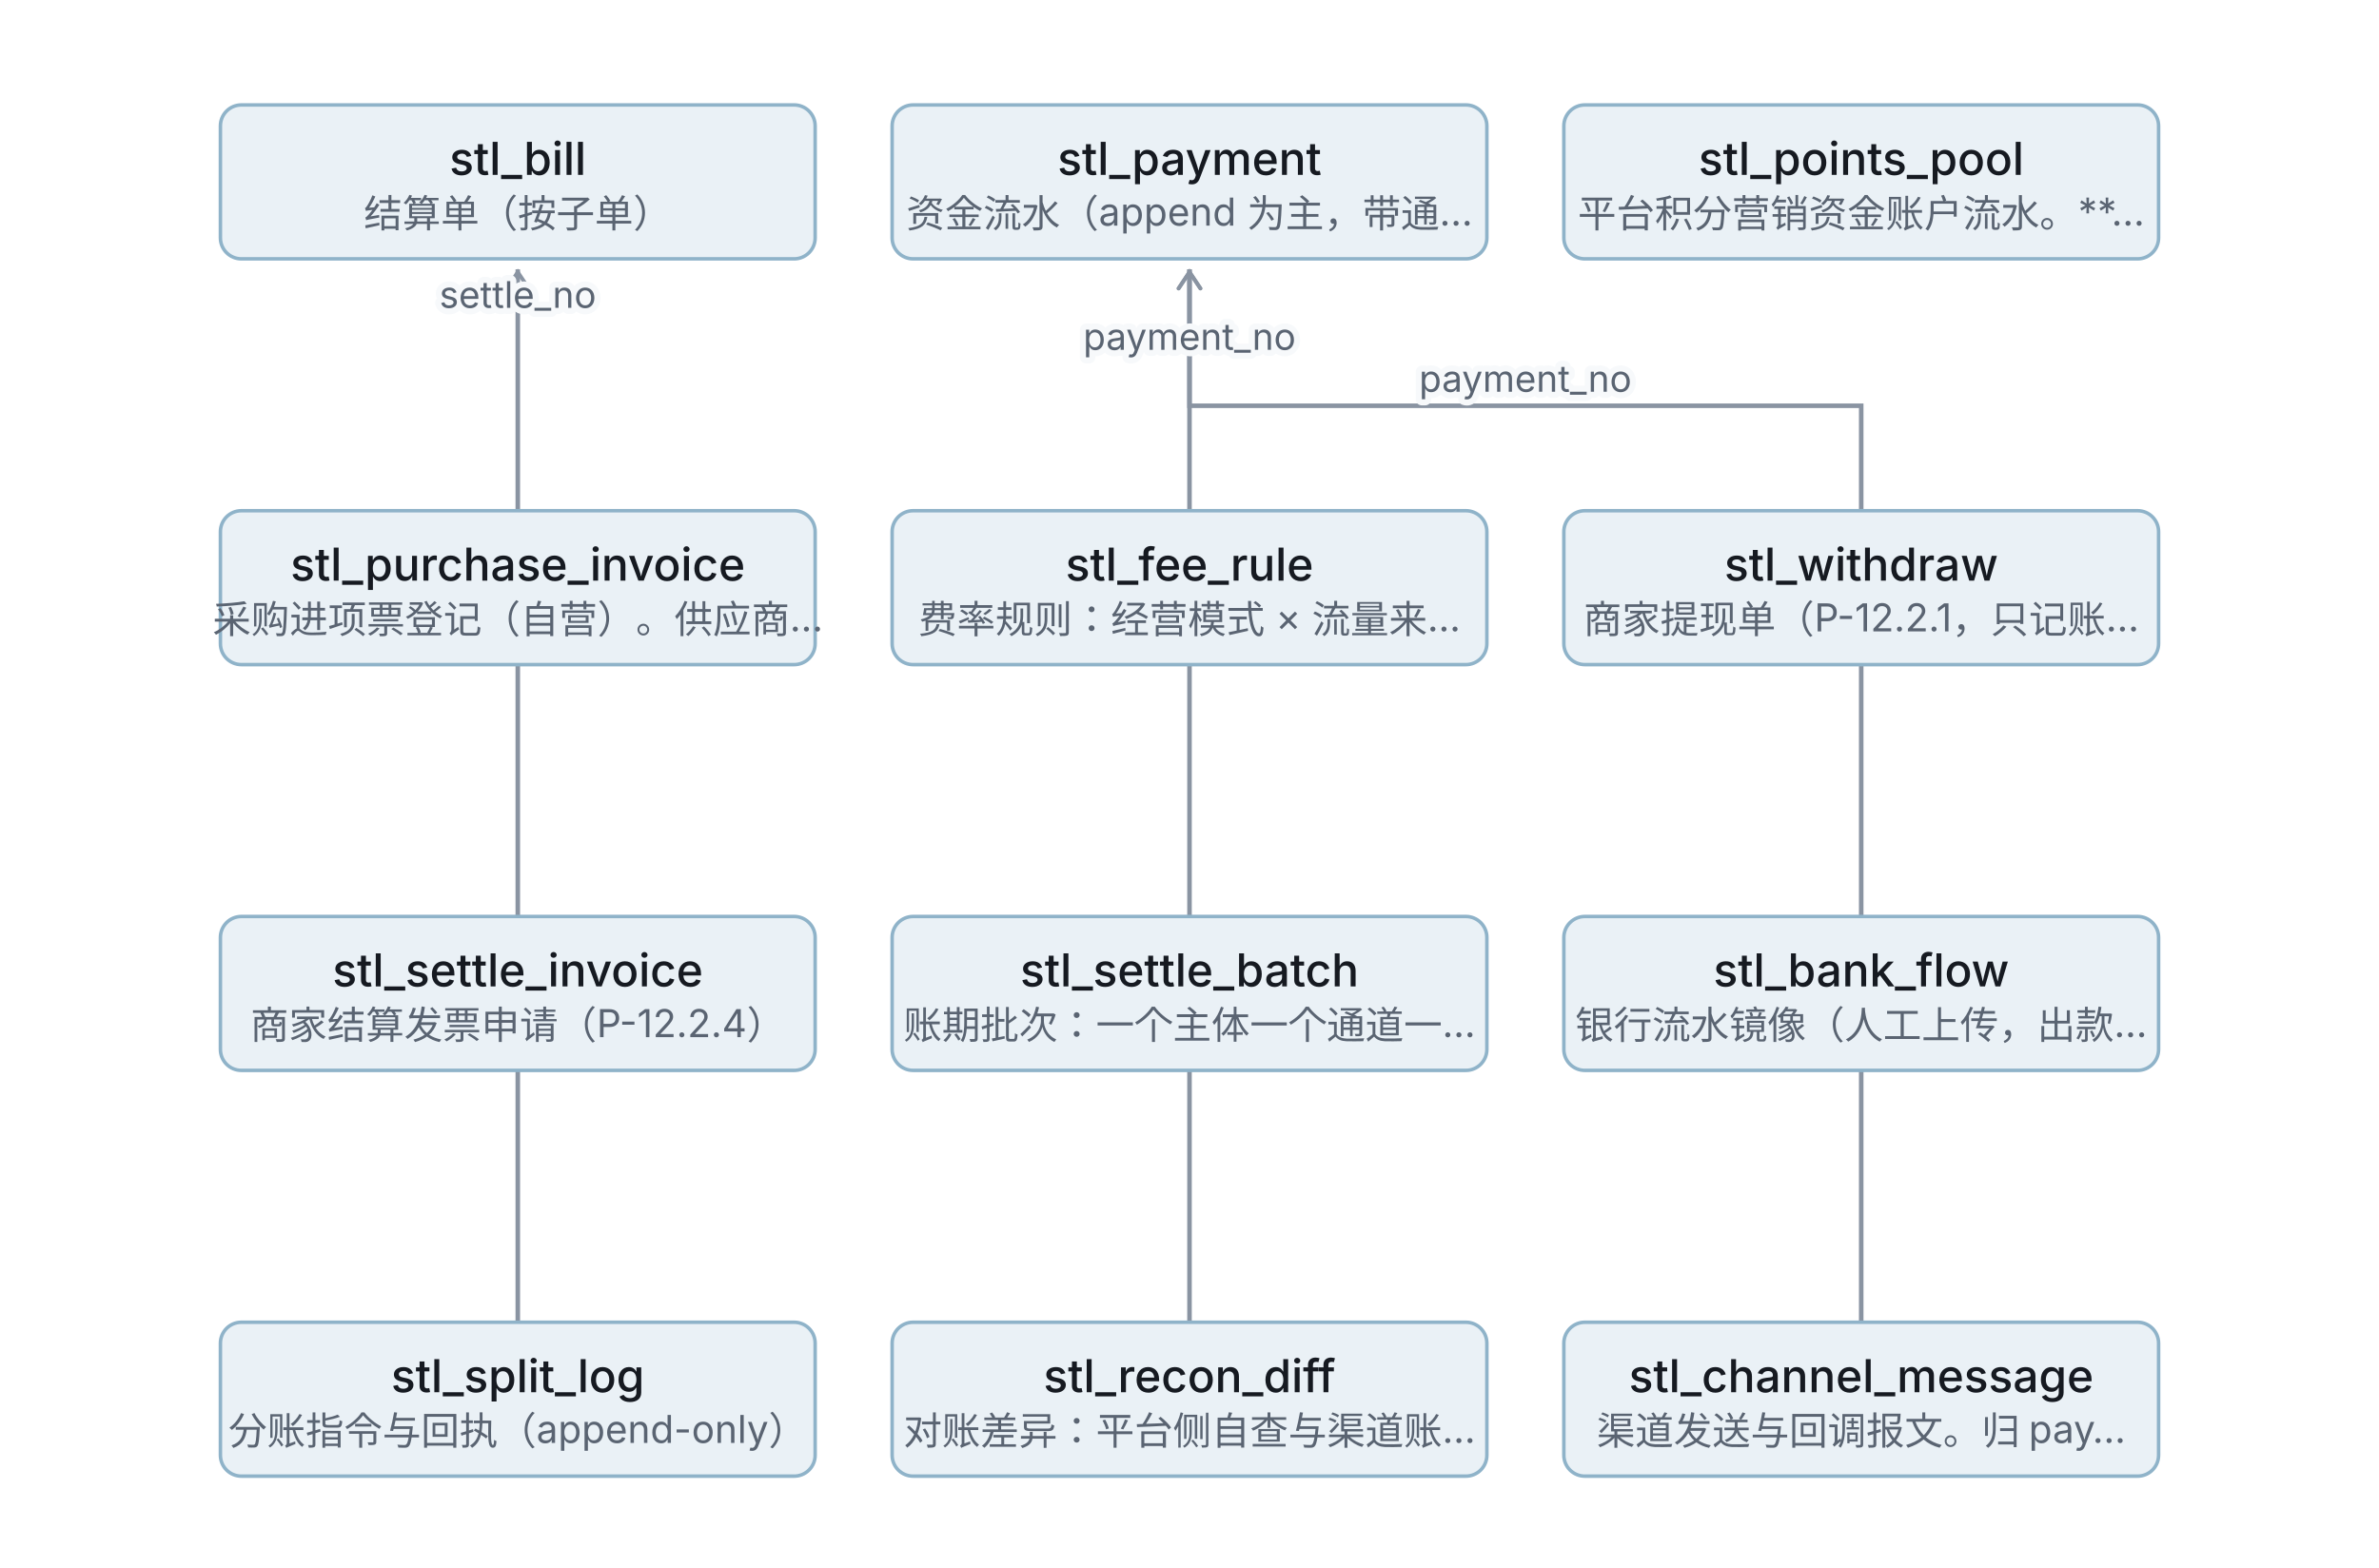
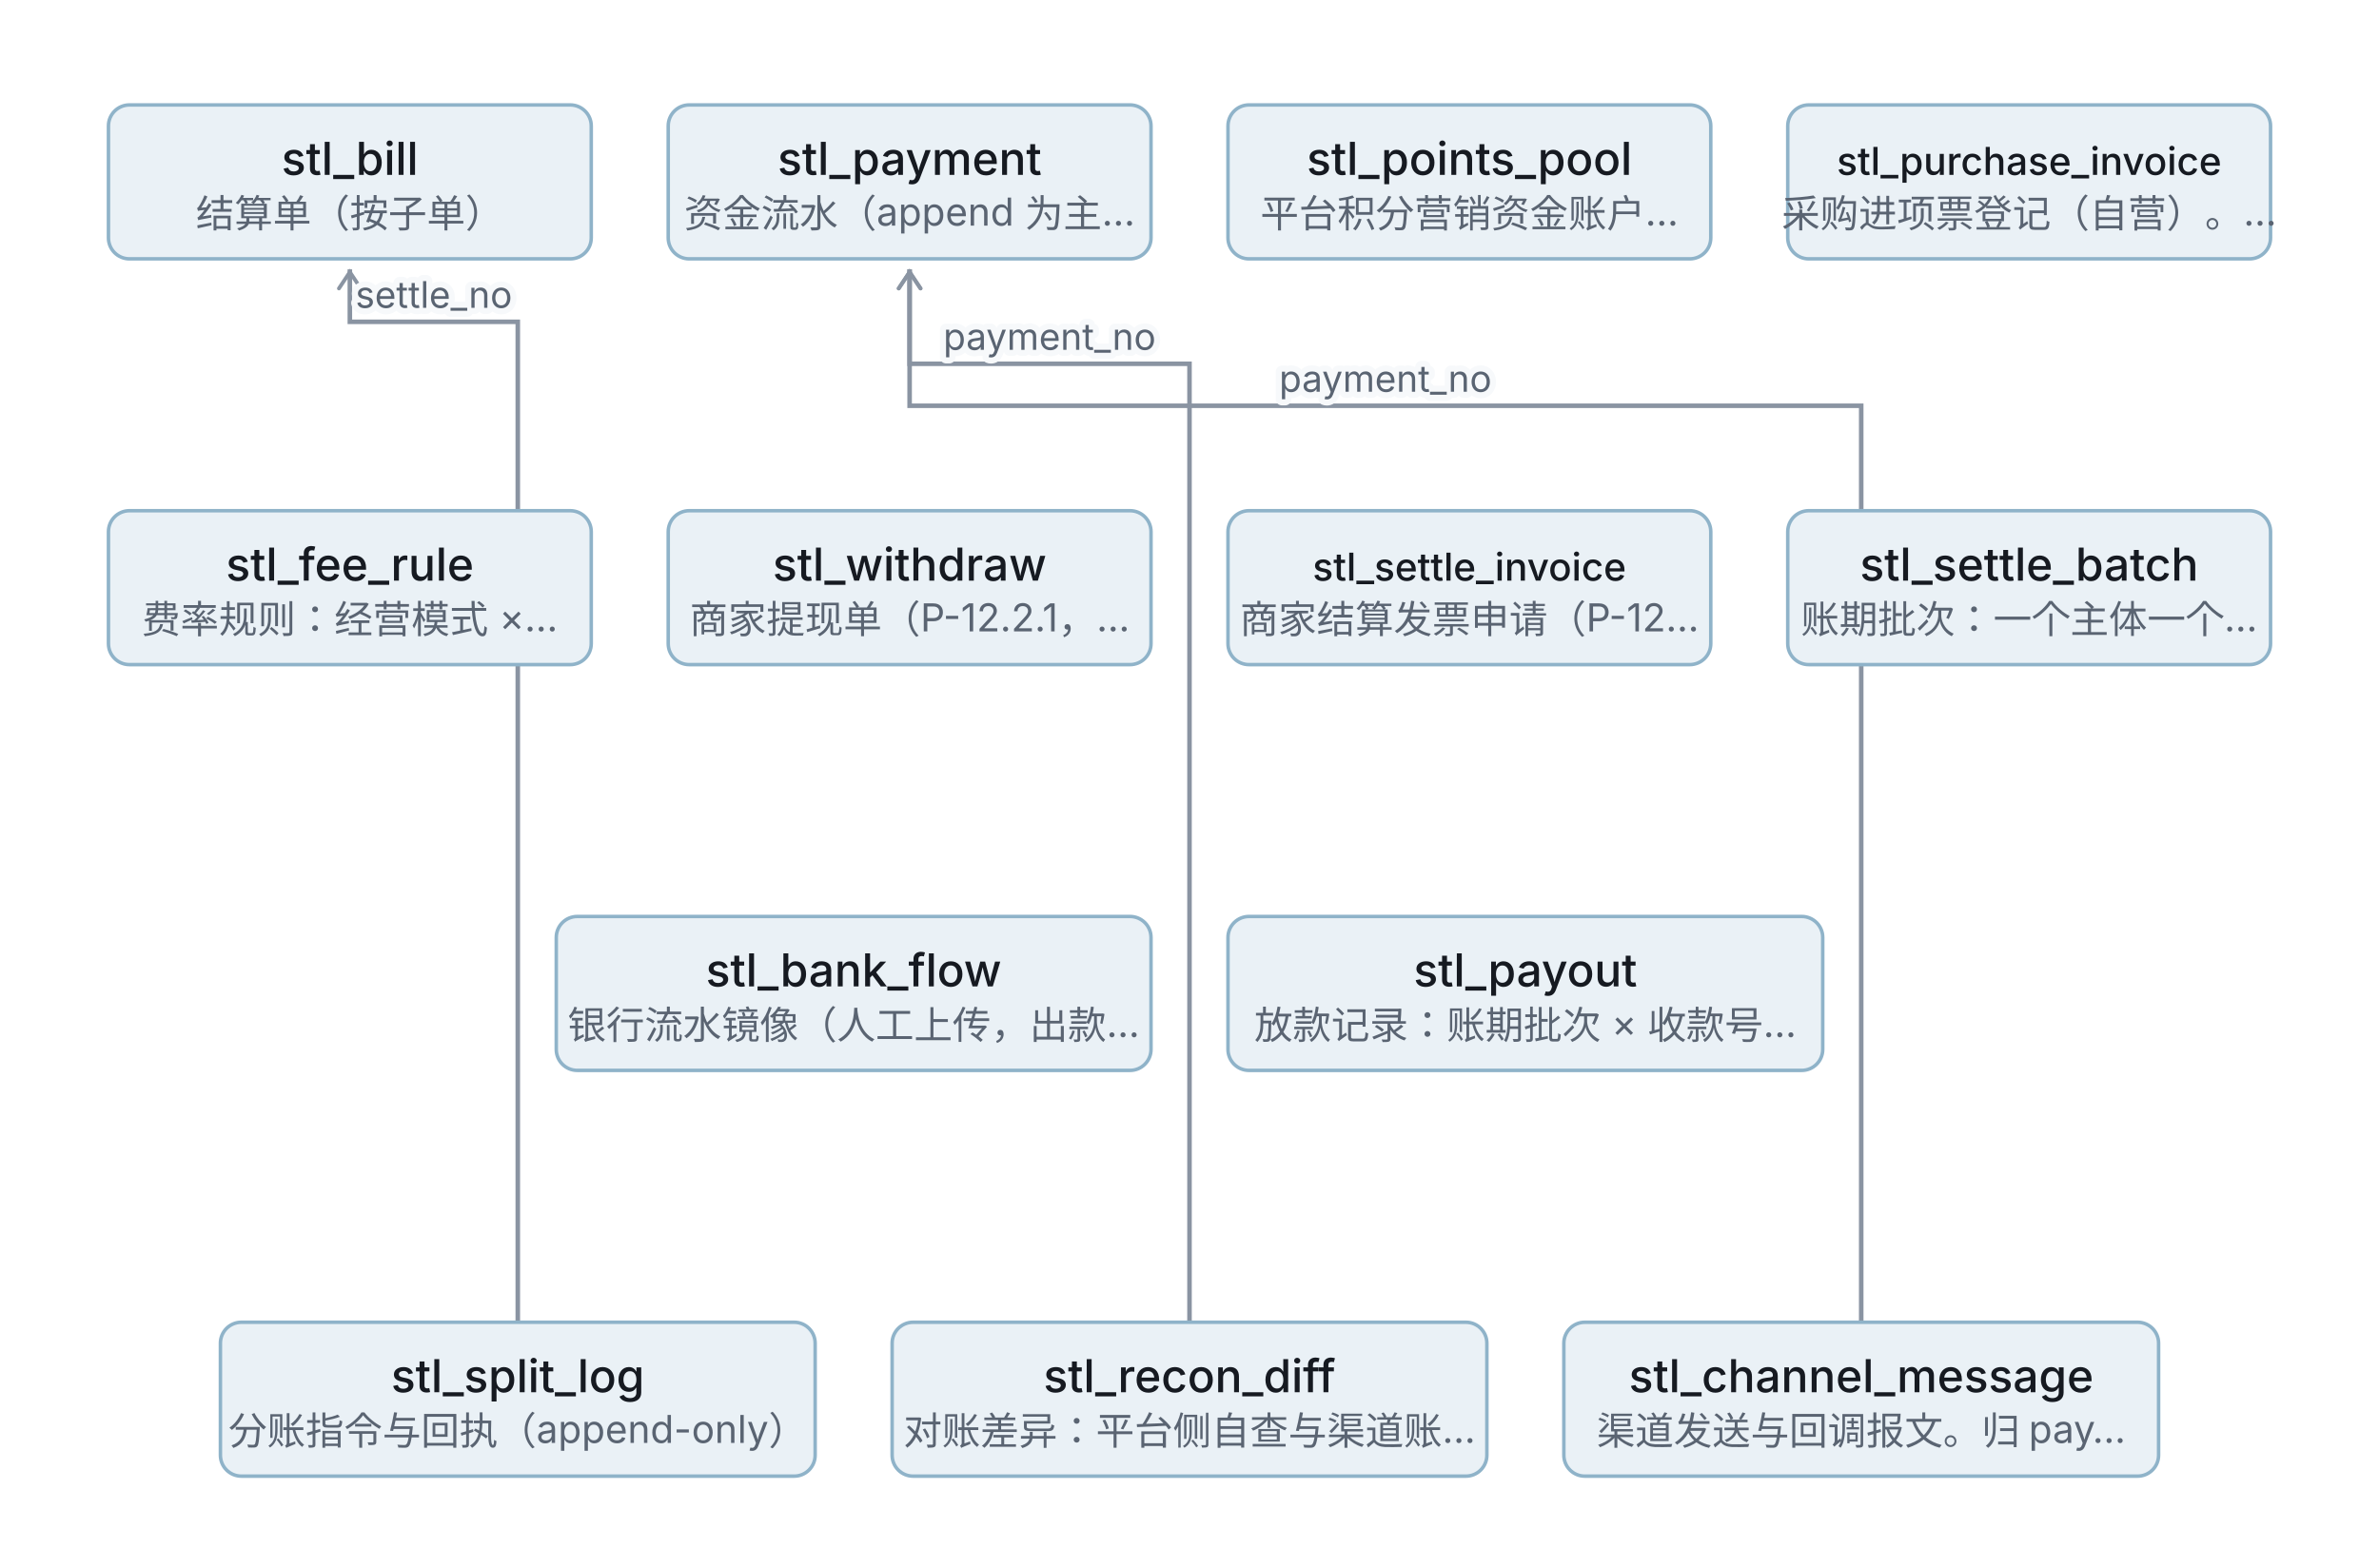
<svg xmlns="http://www.w3.org/2000/svg" width="680" height="448" viewBox="0 0 680 448" role="img" font-family="system-ui,-apple-system,'PingFang SC',sans-serif">
  <defs>
    <marker id="a" viewBox="0 0 10 10" refX="9" refY="5" markerWidth="6" markerHeight="6" orient="auto-start-reverse">
      <path d="M2 1L8 5L2 9" fill="none" stroke="#8A94A2" stroke-width="1.4" stroke-linecap="round" />
    </marker>
    <style>.n{font-weight:500;fill:#161A21}.s{font-size:11px;fill:#5A6472}
.l{font-size:10.5px;fill:#5A6472;paint-order:stroke;stroke:#F7F9FB;stroke-width:3.5;stroke-linejoin:round}.b{font-size:11px;fill:#5A6472;letter-spacing:.1em}
.ar{stroke:#8A94A2;stroke-width:1.3;fill:none}</style>
  </defs>
-   <path class="ar" d="M148 378 L148 92 L148 92 L148 77" marker-end="url(#a)" />
-   <path class="ar" d="M340 378 L340 104 L340 104 L340 77" marker-end="url(#a)" />
-   <path class="ar" d="M532 378 L532 116 L340 116 L340 77" marker-end="url(#a)" />
-   <rect x="63" y="30" width="170" height="44" rx="6" fill="#EAF1F6" stroke="#8FB3C9" />
-   <text class="n" x="148" y="50" text-anchor="middle" font-size="13">stl_bill</text>
-   <text class="s" x="148" y="65" text-anchor="middle">结算单（按子单）</text>
-   <rect x="255" y="30" width="170" height="44" rx="6" fill="#EAF1F6" stroke="#8FB3C9" />
-   <text class="n" x="340" y="50" text-anchor="middle" font-size="13">stl_payment</text>
-   <text class="s" x="340" y="65" text-anchor="middle">资金流水（append 为主，带通…</text>
-   <rect x="447" y="30" width="170" height="44" rx="6" fill="#EAF1F6" stroke="#8FB3C9" />
-   <text class="n" x="532" y="50" text-anchor="middle" font-size="13">stl_points_pool</text>
-   <text class="s" x="532" y="65" text-anchor="middle">平台积分营销资金账户流水。**…</text>
-   <rect x="63" y="146" width="170" height="44" rx="6" fill="#EAF1F6" stroke="#8FB3C9" />
-   <text class="n" x="148" y="166" text-anchor="middle" font-size="13">stl_purchase_invoice</text>
-   <text class="s" x="148" y="181" text-anchor="middle">采购进项票登记（自营）。供应商…</text>
-   <rect x="255" y="146" width="170" height="44" rx="6" fill="#EAF1F6" stroke="#8FB3C9" />
-   <text class="n" x="340" y="166" text-anchor="middle" font-size="13">stl_fee_rule</text>
-   <text class="s" x="340" y="181" text-anchor="middle">费率规则：经营模式 × 流量来…</text>
-   <rect x="447" y="146" width="170" height="44" rx="6" fill="#EAF1F6" stroke="#8FB3C9" />
-   <text class="n" x="532" y="166" text-anchor="middle" font-size="13">stl_withdraw</text>
-   <text class="s" x="532" y="181" text-anchor="middle">商家提现单（P-12.2.1，只记账…</text>
-   <rect x="63" y="262" width="170" height="44" rx="6" fill="#EAF1F6" stroke="#8FB3C9" />
-   <text class="n" x="148" y="282" text-anchor="middle" font-size="13">stl_settle_invoice</text>
-   <text class="s" x="148" y="297" text-anchor="middle">商家结算发票申请（P-12.2.4）</text>
-   <rect x="255" y="262" width="170" height="44" rx="6" fill="#EAF1F6" stroke="#8FB3C9" />
-   <text class="n" x="340" y="282" text-anchor="middle" font-size="13">stl_settle_batch</text>
-   <text class="s" x="340" y="297" text-anchor="middle">账期批次：一个主体一个通道一…</text>
-   <rect x="447" y="262" width="170" height="44" rx="6" fill="#EAF1F6" stroke="#8FB3C9" />
-   <text class="n" x="532" y="282" text-anchor="middle" font-size="13">stl_bank_flow</text>
-   <text class="s" x="532" y="297" text-anchor="middle">银行流水镜像（人工上传，出款…</text>
+   <path class="ar" d="M148 378 L148 92 L100 92 L100 77" marker-end="url(#a)" />
+   <path class="ar" d="M340 378 L340 104 L260 104 L260 77" marker-end="url(#a)" />
+   <path class="ar" d="M532 378 L532 116 L260 116 L260 77" marker-end="url(#a)" />
+   <rect x="31" y="30" width="138" height="44" rx="6" fill="#EAF1F6" stroke="#8FB3C9" />
+   <text class="n" x="100" y="50" text-anchor="middle" font-size="13">stl_bill</text>
+   <text class="s" x="100" y="65" text-anchor="middle">结算单（按子单）</text>
+   <rect x="191" y="30" width="138" height="44" rx="6" fill="#EAF1F6" stroke="#8FB3C9" />
+   <text class="n" x="260" y="50" text-anchor="middle" font-size="13">stl_payment</text>
+   <text class="s" x="260" y="65" text-anchor="middle">资金流水（append 为主…</text>
+   <rect x="351" y="30" width="138" height="44" rx="6" fill="#EAF1F6" stroke="#8FB3C9" />
+   <text class="n" x="420" y="50" text-anchor="middle" font-size="13">stl_points_pool</text>
+   <text class="s" x="420" y="65" text-anchor="middle">平台积分营销资金账户…</text>
+   <rect x="511" y="30" width="138" height="44" rx="6" fill="#EAF1F6" stroke="#8FB3C9" />
+   <text class="n" x="580" y="50" text-anchor="middle" font-size="11">stl_purchase_invoice</text>
+   <text class="s" x="580" y="65" text-anchor="middle">采购进项票登记（自营）。…</text>
+   <rect x="31" y="146" width="138" height="44" rx="6" fill="#EAF1F6" stroke="#8FB3C9" />
+   <text class="n" x="100" y="166" text-anchor="middle" font-size="13">stl_fee_rule</text>
+   <text class="s" x="100" y="181" text-anchor="middle">费率规则：经营模式 ×…</text>
+   <rect x="191" y="146" width="138" height="44" rx="6" fill="#EAF1F6" stroke="#8FB3C9" />
+   <text class="n" x="260" y="166" text-anchor="middle" font-size="13">stl_withdraw</text>
+   <text class="s" x="260" y="181" text-anchor="middle">商家提现单（P-12.2.1，…</text>
+   <rect x="351" y="146" width="138" height="44" rx="6" fill="#EAF1F6" stroke="#8FB3C9" />
+   <text class="n" x="420" y="166" text-anchor="middle" font-size="11">stl_settle_invoice</text>
+   <text class="s" x="420" y="181" text-anchor="middle">商家结算发票申请（P-12…</text>
+   <rect x="511" y="146" width="138" height="44" rx="6" fill="#EAF1F6" stroke="#8FB3C9" />
+   <text class="n" x="580" y="166" text-anchor="middle" font-size="13">stl_settle_batch</text>
+   <text class="s" x="580" y="181" text-anchor="middle">账期批次：一个主体一个…</text>
+   <rect x="159" y="262" width="170" height="44" rx="6" fill="#EAF1F6" stroke="#8FB3C9" />
+   <text class="n" x="244" y="282" text-anchor="middle" font-size="13">stl_bank_flow</text>
+   <text class="s" x="244" y="297" text-anchor="middle">银行流水镜像（人工上传，出款…</text>
+   <rect x="351" y="262" width="170" height="44" rx="6" fill="#EAF1F6" stroke="#8FB3C9" />
+   <text class="n" x="436" y="282" text-anchor="middle" font-size="13">stl_payout</text>
+   <text class="s" x="436" y="297" text-anchor="middle">放款记录：账期批次 × 收款号…</text>
  <rect x="63" y="378" width="170" height="44" rx="6" fill="#EAF1F6" stroke="#8FB3C9" />
  <text class="n" x="148" y="398" text-anchor="middle" font-size="13">stl_split_log</text>
  <text class="s" x="148" y="413" text-anchor="middle">分账指令与回执（append-only）</text>
  <rect x="255" y="378" width="170" height="44" rx="6" fill="#EAF1F6" stroke="#8FB3C9" />
  <text class="n" x="340" y="398" text-anchor="middle" font-size="13">stl_recon_diff</text>
  <text class="s" x="340" y="413" text-anchor="middle">对账差异：平台侧自查与渠道账…</text>
  <rect x="447" y="378" width="170" height="44" rx="6" fill="#EAF1F6" stroke="#8FB3C9" />
  <text class="n" x="532" y="398" text-anchor="middle" font-size="13">stl_channel_message</text>
  <text class="s" x="532" y="413" text-anchor="middle">渠道发送与回调报文。归 pay…</text>
-   <text class="l" x="148" y="88" text-anchor="middle">settle_no</text>
-   <text class="l" x="340" y="100" text-anchor="middle">payment_no</text>
-   <text class="l" x="436" y="112" text-anchor="middle">payment_no</text>
+   <text class="l" x="124" y="88" text-anchor="middle">settle_no</text>
+   <text class="l" x="300" y="100" text-anchor="middle">payment_no</text>
+   <text class="l" x="396" y="112" text-anchor="middle">payment_no</text>
</svg>
